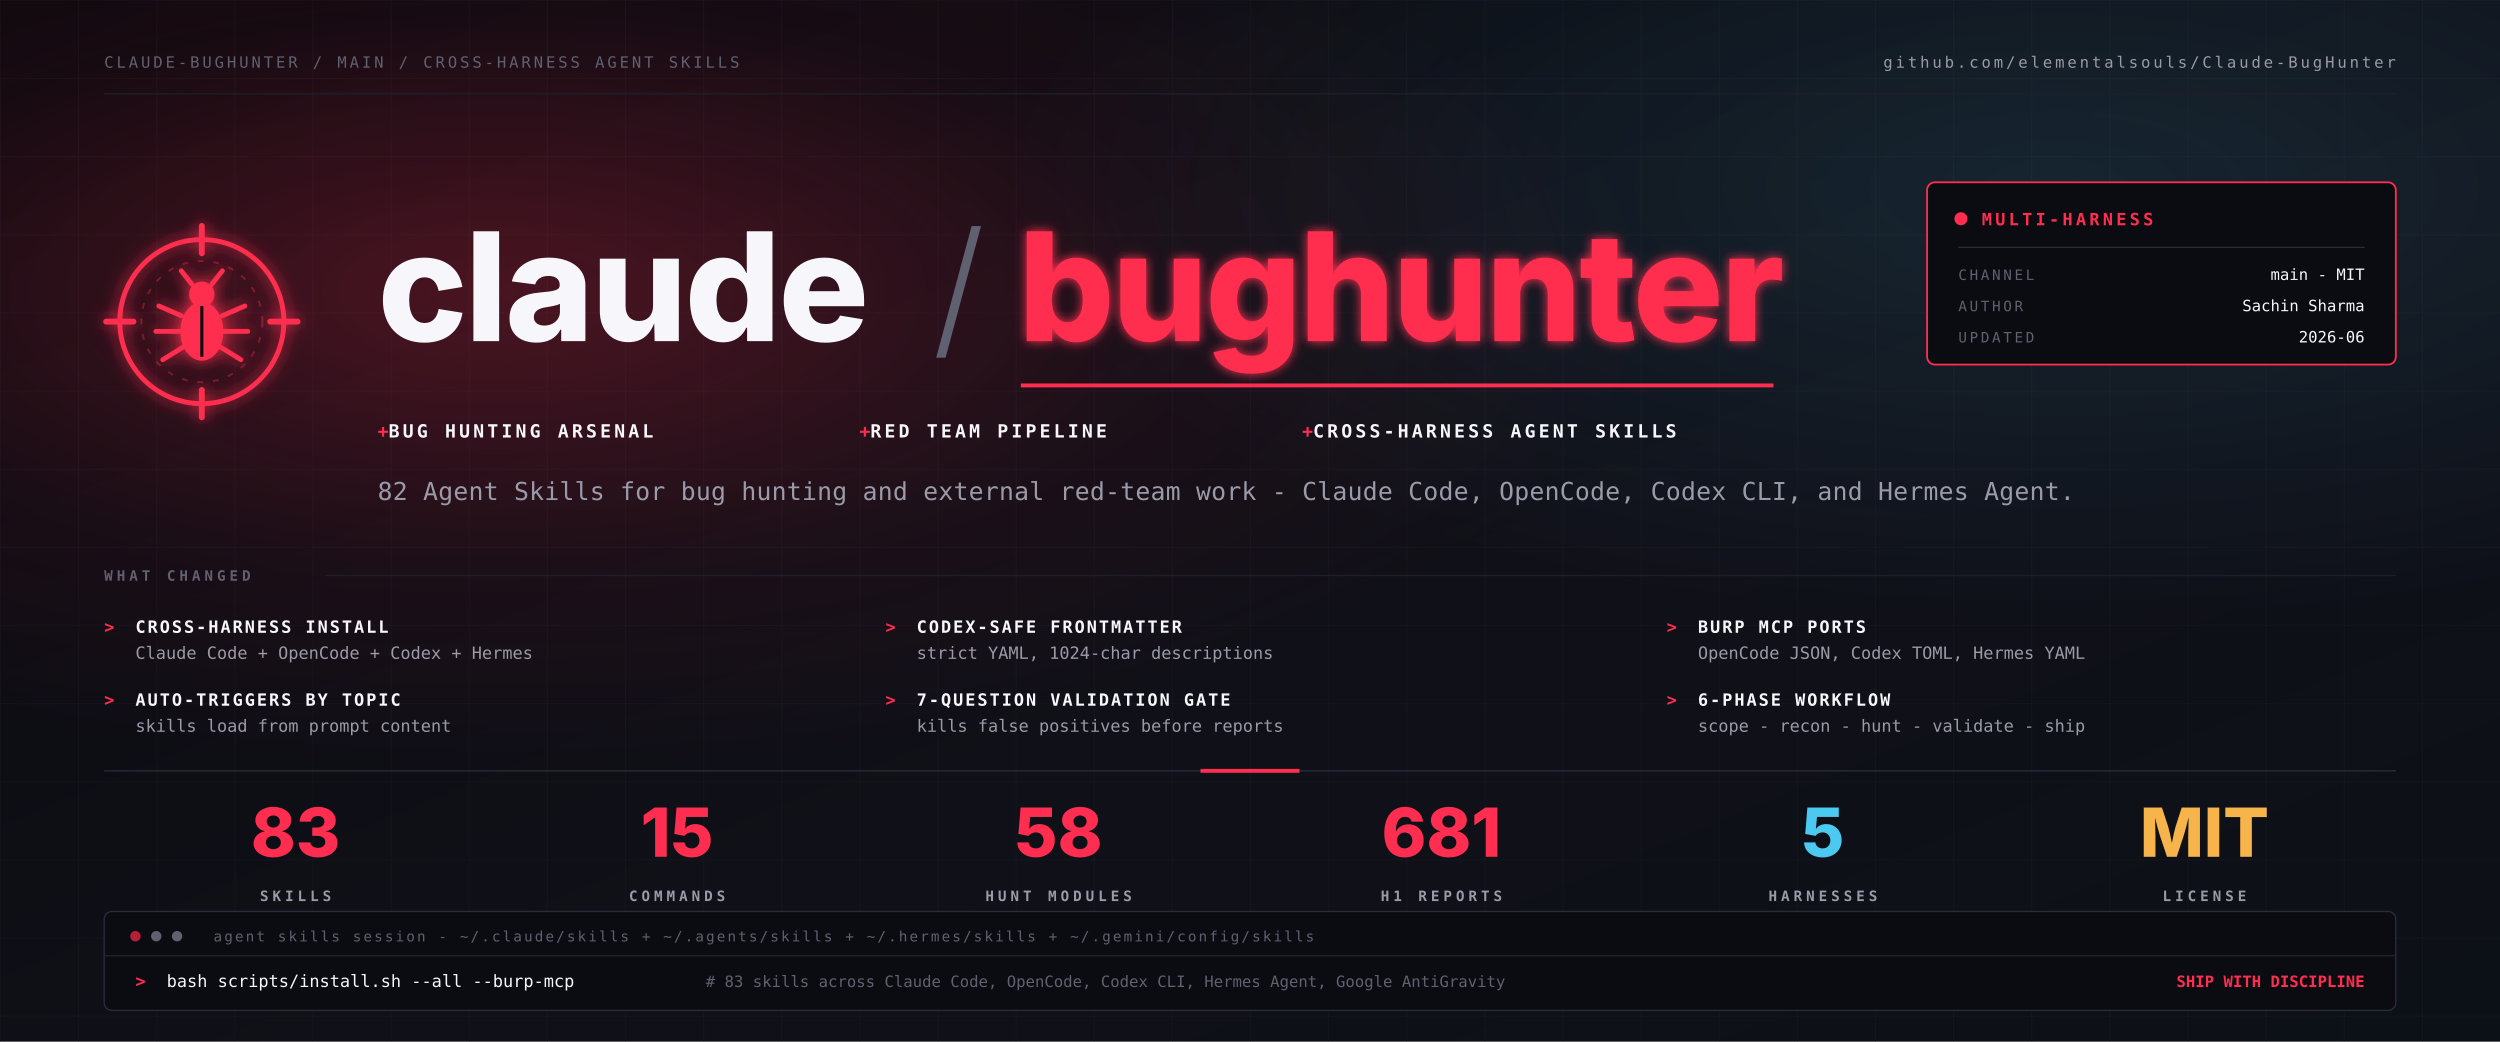
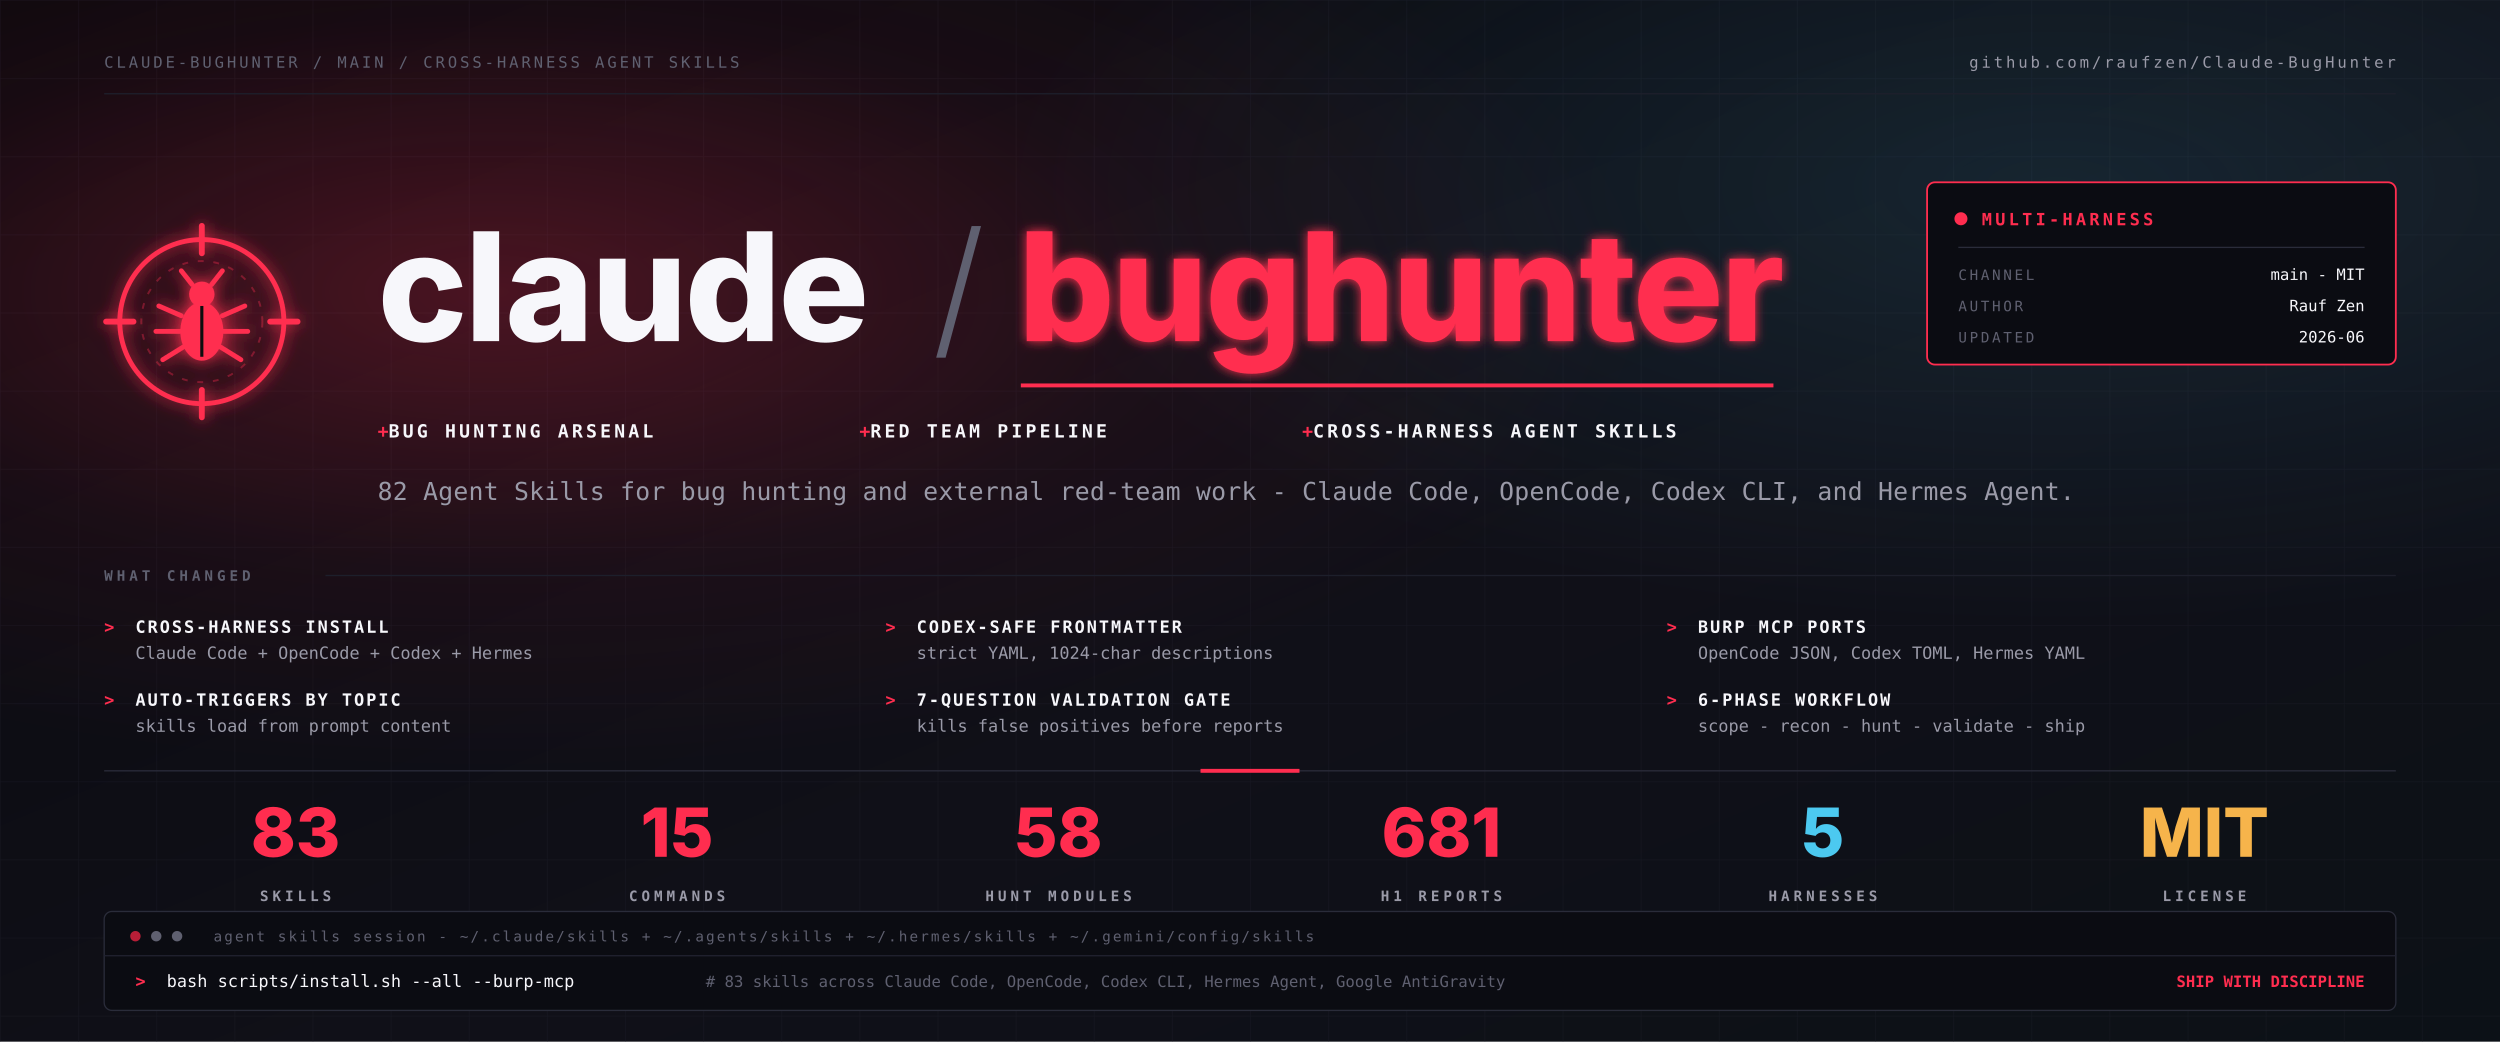
<svg xmlns="http://www.w3.org/2000/svg" viewBox="0 0 1920 800" width="1920" height="800" role="img" aria-label="Claude-BugHunter - cross-harness Agent Skills for bug hunting and external red-team work">
  <defs>
    <linearGradient id="bg" x1="0" y1="0" x2="1" y2="1">
      <stop offset="0%" stop-color="#08080d" />
      <stop offset="58%" stop-color="#101018" />
      <stop offset="100%" stop-color="#0c1117" />
    </linearGradient>
    <radialGradient id="hot" cx="20%" cy="28%" r="46%">
      <stop offset="0%" stop-color="#ff2d4f" stop-opacity="0.26" />
      <stop offset="58%" stop-color="#ff2d4f" stop-opacity="0.06" />
      <stop offset="100%" stop-color="#ff2d4f" stop-opacity="0" />
    </radialGradient>
    <radialGradient id="cool" cx="82%" cy="18%" r="42%">
      <stop offset="0%" stop-color="#4cc9f0" stop-opacity="0.12" />
      <stop offset="100%" stop-color="#4cc9f0" stop-opacity="0" />
    </radialGradient>
    <pattern id="grid" x="0" y="0" width="60" height="60" patternUnits="userSpaceOnUse">
      <path d="M60 0H0V60" fill="none" stroke="#202230" stroke-width="0.7" opacity="0.5" />
    </pattern>
    <filter id="glow" x="-40%" y="-40%" width="180%" height="180%">
      <feGaussianBlur stdDeviation="4" result="blur" />
      <feMerge>
        <feMergeNode in="blur" />
        <feMergeNode in="SourceGraphic" />
      </feMerge>
    </filter>
    <style>
      .sans{font-family:-apple-system,BlinkMacSystemFont,"Inter","Segoe UI",sans-serif}
      .mono{font-family:ui-monospace,"JetBrains Mono","IBM Plex Mono","SF Mono",Menlo,monospace}
      .muted{fill:#9a9aa8}
      .dim{fill:#5f6070}
      .white{fill:#f7f7fb}
      .red{fill:#ff2d4f}
      .cyan{fill:#4cc9f0}
      .amber{fill:#f6b44b}
    </style>
  </defs>
  <rect width="1920" height="800" fill="url(#bg)" />
  <rect width="1920" height="800" fill="url(#grid)" />
  <rect width="1920" height="800" fill="url(#hot)" />
  <rect width="1920" height="800" fill="url(#cool)" />
  <g class="mono" font-size="12" letter-spacing="2.2">
    <text x="80" y="52" class="dim">CLAUDE-BUGHUNTER / MAIN / CROSS-HARNESS AGENT SKILLS</text>
-     <text x="1840" y="52" text-anchor="end" class="muted">github.com/elementalsouls/Claude-BugHunter</text>
+     <text x="1840" y="52" text-anchor="end" class="muted">github.com/raufzen/Claude-BugHunter</text>
  </g>
  <line x1="80" y1="72" x2="1840" y2="72" stroke="#1d1f2b" />
  <g transform="translate(80 172) scale(1.5)" filter="url(#glow)">
    <g>
      <circle cx="50" cy="50" r="42" fill="none" stroke="#ff2d4f" stroke-width="2.5" />
      <circle cx="50" cy="50" r="31" fill="none" stroke="#ff2d4f" stroke-width="1" opacity="0.35" stroke-dasharray="3 5" />
      <g stroke="#ff2d4f" stroke-width="3" stroke-linecap="round">
        <line x1="50" y1="1" x2="50" y2="15" />
        <line x1="50" y1="85" x2="50" y2="99" />
        <line x1="1" y1="50" x2="15" y2="50" />
        <line x1="85" y1="50" x2="99" y2="50" />
      </g>
      <g fill="#ff2d4f" stroke="#ff2d4f" stroke-linecap="round">
        <circle cx="50" cy="36" r="6.5" stroke="none" />
        <ellipse cx="50" cy="55" rx="11" ry="15" stroke="none" />
        <g fill="none" stroke-width="2.5">
          <path d="M45 31 L39.5 24" />
          <path d="M55 31 L60.5 24" />
          <path d="M39.5 47 L28 42" />
          <path d="M60.5 47 L72 42" />
          <path d="M39 55 L26.5 55" />
          <path d="M61 55 L73.5 55" />
          <path d="M40.5 63 L30 69.5" />
          <path d="M59.5 63 L70 69.5" />
        </g>
      </g>
      <line x1="50" y1="42" x2="50" y2="68" stroke="#0a0a10" stroke-width="1.6" />
    </g>
  </g>
  <g class="sans" font-weight="800">
    <text x="290" y="262" font-size="116" letter-spacing="-2" class="white" textLength="380" lengthAdjust="spacingAndGlyphs">claude</text>
    <text x="716" y="262" font-size="116" font-weight="300" class="dim">/</text>
    <text x="782" y="262" font-size="116" letter-spacing="-2" class="red" filter="url(#glow)" textLength="580" lengthAdjust="spacingAndGlyphs">bughunter</text>
  </g>
  <line x1="784" y1="296" x2="1362" y2="296" stroke="#ff2d4f" stroke-width="3" />
  <g class="mono" font-size="14" font-weight="700" letter-spacing="2.4">
    <text x="290" y="336" class="white">
      <tspan class="red">+ </tspan>BUG HUNTING ARSENAL</text>
    <text x="660" y="336" class="white">
      <tspan class="red">+ </tspan>RED TEAM PIPELINE</text>
    <text x="1000" y="336" class="white">
      <tspan class="red">+ </tspan>CROSS-HARNESS AGENT SKILLS</text>
  </g>
  <text x="290" y="384" class="mono muted" font-size="19" letter-spacing="0.2">82 Agent Skills for bug hunting and external red-team work - Claude Code, OpenCode, Codex CLI, and Hermes Agent.</text>
  <g class="mono">
    <rect x="1480" y="140" width="360" height="140" rx="6" fill="#0b0c12" stroke="#ff2d4f" stroke-width="1.4" />
    <circle cx="1506" cy="168" r="5" fill="#ff2d4f" />
    <text x="1522" y="173" font-size="13" font-weight="800" letter-spacing="2.5" class="red">MULTI-HARNESS</text>
    <line x1="1504" y1="190" x2="1816" y2="190" stroke="#2a2c3a" />
    <text x="1504" y="215" font-size="11" letter-spacing="2" class="dim">CHANNEL</text>
    <text x="1816" y="215" text-anchor="end" font-size="12" class="white">main - MIT</text>
    <text x="1504" y="239" font-size="11" letter-spacing="2" class="dim">AUTHOR</text>
-     <text x="1816" y="239" text-anchor="end" font-size="12" class="white">Sachin Sharma</text>
+     <text x="1816" y="239" text-anchor="end" font-size="12" class="white">Rauf Zen</text>
    <text x="1504" y="263" font-size="11" letter-spacing="2" class="dim">UPDATED</text>
    <text x="1816" y="263" text-anchor="end" font-size="12" class="white">2026-06</text>
  </g>
  <g class="mono" transform="translate(80 446)">
    <text x="0" y="0" font-size="11" letter-spacing="3" font-weight="800" class="dim">WHAT CHANGED</text>
    <line x1="170" y1="-4" x2="1760" y2="-4" stroke="#1d1f2b" />
    <g font-size="13">
      <text x="0" y="40" class="red" font-weight="800">&gt;</text>
      <text x="24" y="40" class="white" font-weight="800" letter-spacing="1.5">CROSS-HARNESS INSTALL</text>
      <text x="24" y="60" class="muted">Claude Code + OpenCode + Codex + Hermes</text>
      <text x="600" y="40" class="red" font-weight="800">&gt;</text>
      <text x="624" y="40" class="white" font-weight="800" letter-spacing="1.5">CODEX-SAFE FRONTMATTER</text>
      <text x="624" y="60" class="muted">strict YAML, 1024-char descriptions</text>
      <text x="1200" y="40" class="red" font-weight="800">&gt;</text>
      <text x="1224" y="40" class="white" font-weight="800" letter-spacing="1.5">BURP MCP PORTS</text>
      <text x="1224" y="60" class="muted">OpenCode JSON, Codex TOML, Hermes YAML</text>
      <text x="0" y="96" class="red" font-weight="800">&gt;</text>
      <text x="24" y="96" class="white" font-weight="800" letter-spacing="1.5">AUTO-TRIGGERS BY TOPIC</text>
      <text x="24" y="116" class="muted">skills load from prompt content</text>
      <text x="600" y="96" class="red" font-weight="800">&gt;</text>
      <text x="624" y="96" class="white" font-weight="800" letter-spacing="1.5">7-QUESTION VALIDATION GATE</text>
      <text x="624" y="116" class="muted">kills false positives before reports</text>
      <text x="1200" y="96" class="red" font-weight="800">&gt;</text>
      <text x="1224" y="96" class="white" font-weight="800" letter-spacing="1.5">6-PHASE WORKFLOW</text>
      <text x="1224" y="116" class="muted">scope - recon - hunt - validate - ship</text>
    </g>
  </g>
  <g transform="translate(80 592)">
    <line x1="0" y1="0" x2="1760" y2="0" stroke="#2a2c3a" />
    <line x1="842" y1="0" x2="918" y2="0" stroke="#ff2d4f" stroke-width="3" />
    <g class="sans" font-weight="800" text-anchor="middle">
      <text x="147" y="66" font-size="52" class="red">83</text>
      <text x="440" y="66" font-size="52" class="red">15</text>
      <text x="733" y="66" font-size="52" class="red">58</text>
      <text x="1027" y="66" font-size="52" class="red">681</text>
      <text x="1320" y="66" font-size="52" class="cyan">5</text>
      <text x="1613" y="66" font-size="52" class="amber">MIT</text>
    </g>
    <g class="mono" font-size="11" font-weight="800" letter-spacing="3" text-anchor="middle">
      <text x="147" y="100" class="muted">SKILLS</text>
      <text x="440" y="100" class="muted">COMMANDS</text>
      <text x="733" y="100" class="muted">HUNT MODULES</text>
      <text x="1027" y="100" class="muted">H1 REPORTS</text>
      <text x="1320" y="100" class="muted">HARNESSES</text>
      <text x="1613" y="100" class="muted">LICENSE</text>
    </g>
  </g>
  <g class="mono" transform="translate(80 700)">
    <rect x="0" y="0" width="1760" height="76" rx="6" fill="#0b0c12" stroke="#2a2c3a" />
    <circle cx="24" cy="19" r="4" fill="#b81e37" />
    <circle cx="40" cy="19" r="4" fill="#5f6070" />
    <circle cx="56" cy="19" r="4" fill="#5f6070" />
    <text x="84" y="23" font-size="11" letter-spacing="1.6" class="dim">agent skills session - ~/.claude/skills + ~/.agents/skills + ~/.hermes/skills + ~/.gemini/config/skills</text>
    <line x1="0" y1="34" x2="1760" y2="34" stroke="#202230" />
    <text x="24" y="58" font-size="13" font-weight="800" class="red">&gt;</text>
    <text x="48" y="58" font-size="13" class="white">bash scripts/install.sh --all --burp-mcp</text>
    <text x="462" y="58" font-size="12" class="dim"># 83 skills across Claude Code, OpenCode, Codex CLI, Hermes Agent, Google AntiGravity</text>
    <text x="1736" y="58" font-size="12" text-anchor="end" class="red" font-weight="800">SHIP WITH DISCIPLINE</text>
  </g>
</svg>
